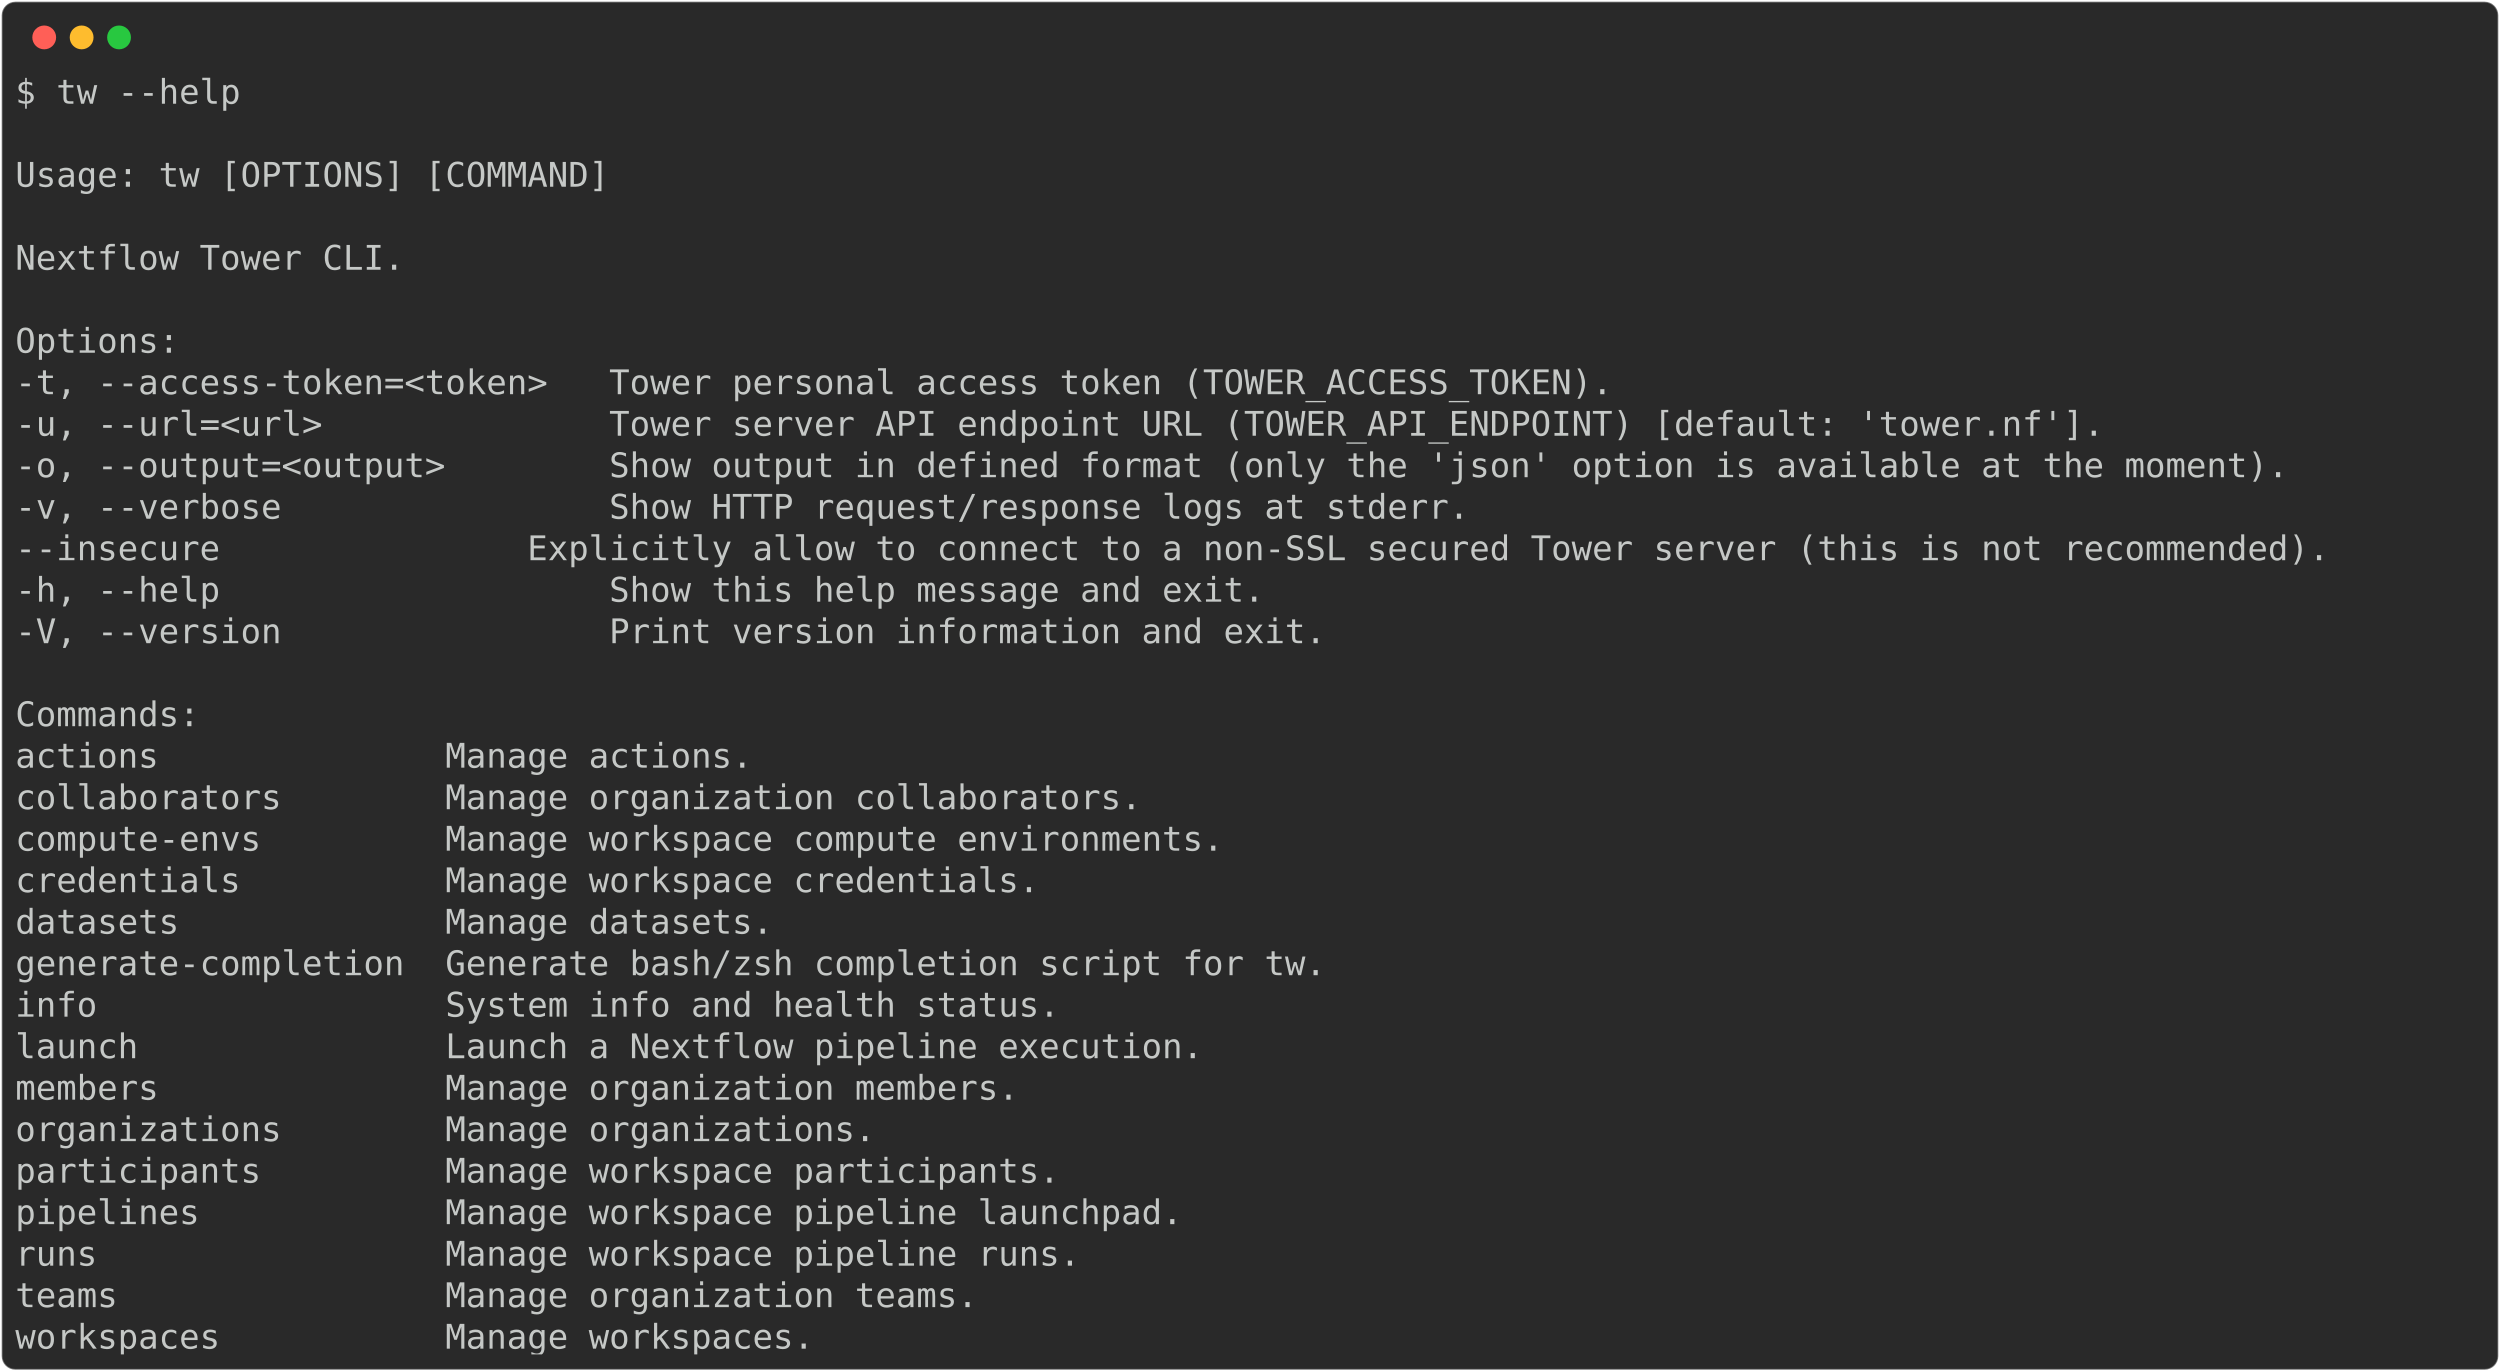
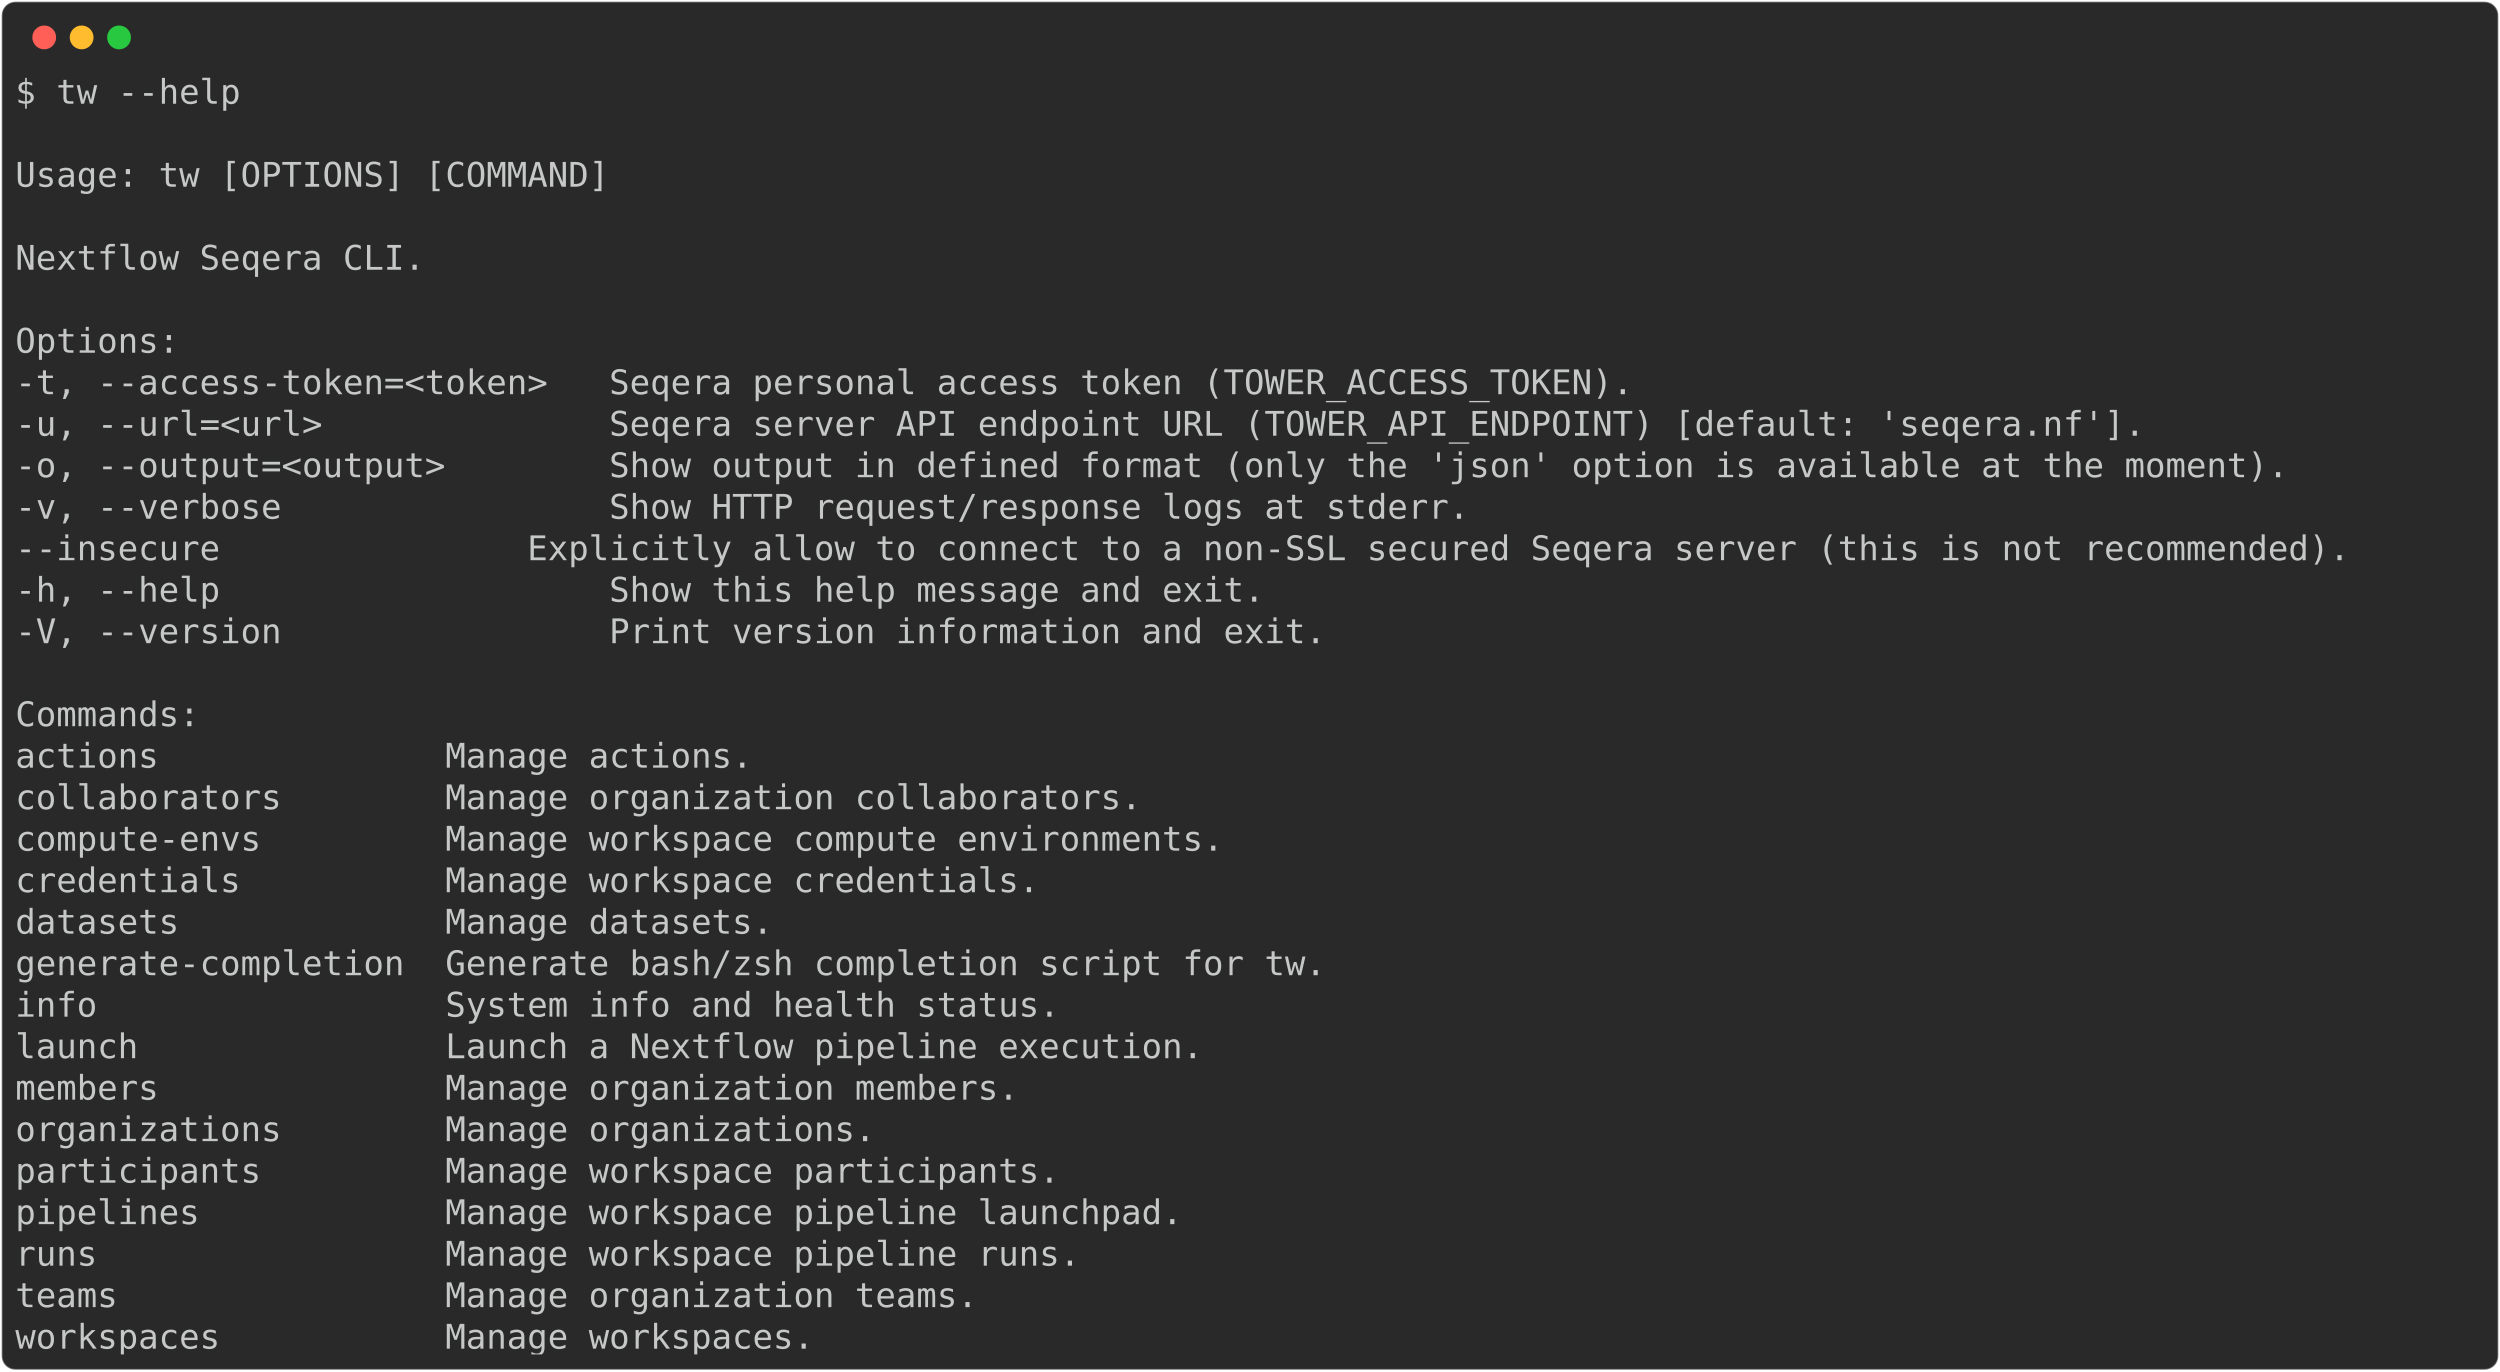
<svg xmlns="http://www.w3.org/2000/svg" class="rich-terminal" viewBox="0 0 1470 806.4">
  <style>

    @font-face {
        font-family: "Fira Code";
        src: local("FiraCode-Regular"),
                url("https://cdnjs.cloudflare.com/ajax/libs/firacode/6.2.0/woff2/FiraCode-Regular.woff2") format("woff2"),
                url("https://cdnjs.cloudflare.com/ajax/libs/firacode/6.2.0/woff/FiraCode-Regular.woff") format("woff");
        font-style: normal;
        font-weight: 400;
    }
    @font-face {
        font-family: "Fira Code";
        src: local("FiraCode-Bold"),
                url("https://cdnjs.cloudflare.com/ajax/libs/firacode/6.2.0/woff2/FiraCode-Bold.woff2") format("woff2"),
                url("https://cdnjs.cloudflare.com/ajax/libs/firacode/6.2.0/woff/FiraCode-Bold.woff") format("woff");
        font-style: bold;
        font-weight: 700;
    }

    .terminal-3228745763-matrix {
        font-family: Fira Code, monospace;
        font-size: 20px;
        line-height: 24.4px;
        font-variant-east-asian: full-width;
    }

    .terminal-3228745763-title {
        font-size: 18px;
        font-weight: bold;
        font-family: arial;
    }

    .terminal-3228745763-r1 { fill: #c5c8c6 }
    </style>
  <defs>
    <clipPath id="terminal-3228745763-clip-terminal">
      <rect x="0" y="0" width="1450.8" height="755.4" />
    </clipPath>
    <clipPath id="terminal-3228745763-line-0">
      <rect x="0" y="1.5" width="1451.8" height="24.65" />
    </clipPath>
    <clipPath id="terminal-3228745763-line-1">
      <rect x="0" y="25.9" width="1451.8" height="24.65" />
    </clipPath>
    <clipPath id="terminal-3228745763-line-2">
      <rect x="0" y="50.3" width="1451.8" height="24.65" />
    </clipPath>
    <clipPath id="terminal-3228745763-line-3">
      <rect x="0" y="74.7" width="1451.8" height="24.65" />
    </clipPath>
    <clipPath id="terminal-3228745763-line-4">
      <rect x="0" y="99.1" width="1451.8" height="24.65" />
    </clipPath>
    <clipPath id="terminal-3228745763-line-5">
      <rect x="0" y="123.5" width="1451.8" height="24.65" />
    </clipPath>
    <clipPath id="terminal-3228745763-line-6">
      <rect x="0" y="147.9" width="1451.8" height="24.65" />
    </clipPath>
    <clipPath id="terminal-3228745763-line-7">
      <rect x="0" y="172.3" width="1451.8" height="24.65" />
    </clipPath>
    <clipPath id="terminal-3228745763-line-8">
      <rect x="0" y="196.7" width="1451.8" height="24.65" />
    </clipPath>
    <clipPath id="terminal-3228745763-line-9">
      <rect x="0" y="221.1" width="1451.8" height="24.65" />
    </clipPath>
    <clipPath id="terminal-3228745763-line-10">
      <rect x="0" y="245.5" width="1451.8" height="24.65" />
    </clipPath>
    <clipPath id="terminal-3228745763-line-11">
      <rect x="0" y="269.9" width="1451.8" height="24.65" />
    </clipPath>
    <clipPath id="terminal-3228745763-line-12">
      <rect x="0" y="294.3" width="1451.8" height="24.65" />
    </clipPath>
    <clipPath id="terminal-3228745763-line-13">
      <rect x="0" y="318.7" width="1451.8" height="24.65" />
    </clipPath>
    <clipPath id="terminal-3228745763-line-14">
      <rect x="0" y="343.1" width="1451.8" height="24.65" />
    </clipPath>
    <clipPath id="terminal-3228745763-line-15">
      <rect x="0" y="367.5" width="1451.8" height="24.65" />
    </clipPath>
    <clipPath id="terminal-3228745763-line-16">
      <rect x="0" y="391.9" width="1451.8" height="24.65" />
    </clipPath>
    <clipPath id="terminal-3228745763-line-17">
      <rect x="0" y="416.3" width="1451.8" height="24.65" />
    </clipPath>
    <clipPath id="terminal-3228745763-line-18">
      <rect x="0" y="440.7" width="1451.8" height="24.65" />
    </clipPath>
    <clipPath id="terminal-3228745763-line-19">
      <rect x="0" y="465.1" width="1451.8" height="24.65" />
    </clipPath>
    <clipPath id="terminal-3228745763-line-20">
      <rect x="0" y="489.5" width="1451.8" height="24.65" />
    </clipPath>
    <clipPath id="terminal-3228745763-line-21">
      <rect x="0" y="513.9" width="1451.8" height="24.65" />
    </clipPath>
    <clipPath id="terminal-3228745763-line-22">
      <rect x="0" y="538.3" width="1451.8" height="24.65" />
    </clipPath>
    <clipPath id="terminal-3228745763-line-23">
      <rect x="0" y="562.7" width="1451.8" height="24.65" />
    </clipPath>
    <clipPath id="terminal-3228745763-line-24">
      <rect x="0" y="587.1" width="1451.8" height="24.65" />
    </clipPath>
    <clipPath id="terminal-3228745763-line-25">
      <rect x="0" y="611.5" width="1451.8" height="24.65" />
    </clipPath>
    <clipPath id="terminal-3228745763-line-26">
      <rect x="0" y="635.9" width="1451.8" height="24.65" />
    </clipPath>
    <clipPath id="terminal-3228745763-line-27">
      <rect x="0" y="660.3" width="1451.8" height="24.65" />
    </clipPath>
    <clipPath id="terminal-3228745763-line-28">
      <rect x="0" y="684.7" width="1451.8" height="24.65" />
    </clipPath>
    <clipPath id="terminal-3228745763-line-29">
      <rect x="0" y="709.1" width="1451.8" height="24.65" />
    </clipPath>
  </defs>
  <rect fill="#292929" stroke="rgba(255,255,255,0.35)" stroke-width="1" x="1" y="1" width="1468" height="804.4" rx="8" />
  <g transform="translate(26,22)">
    <circle cx="0" cy="0" r="7" fill="#ff5f57" />
    <circle cx="22" cy="0" r="7" fill="#febc2e" />
    <circle cx="44" cy="0" r="7" fill="#28c840" />
  </g>
  <g transform="translate(9, 41)" clip-path="url(#terminal-3228745763-clip-terminal)">
    <g class="terminal-3228745763-matrix">
      <text class="terminal-3228745763-r1" x="0" y="20" textLength="134.2" clip-path="url(#terminal-3228745763-line-0)">$ tw --help</text>
      <text class="terminal-3228745763-r1" x="1451.8" y="20" textLength="12.2" clip-path="url(#terminal-3228745763-line-0)">
</text>
      <text class="terminal-3228745763-r1" x="1451.8" y="44.4" textLength="12.2" clip-path="url(#terminal-3228745763-line-1)">
</text>
      <text class="terminal-3228745763-r1" x="0" y="68.8" textLength="353.8" clip-path="url(#terminal-3228745763-line-2)">Usage: tw [OPTIONS] [COMMAND]</text>
      <text class="terminal-3228745763-r1" x="1451.8" y="68.8" textLength="12.2" clip-path="url(#terminal-3228745763-line-2)">
</text>
      <text class="terminal-3228745763-r1" x="1451.8" y="93.2" textLength="12.2" clip-path="url(#terminal-3228745763-line-3)">
</text>
-       <text class="terminal-3228745763-r1" x="0" y="117.6" textLength="231.8" clip-path="url(#terminal-3228745763-line-4)">Nextflow Tower CLI.</text>
+       <text class="terminal-3228745763-r1" x="0" y="117.6" textLength="231.8" clip-path="url(#terminal-3228745763-line-4)">Nextflow Seqera CLI.</text>
      <text class="terminal-3228745763-r1" x="1451.8" y="117.6" textLength="12.2" clip-path="url(#terminal-3228745763-line-4)">
</text>
      <text class="terminal-3228745763-r1" x="1451.8" y="142" textLength="12.2" clip-path="url(#terminal-3228745763-line-5)">
</text>
      <text class="terminal-3228745763-r1" x="0" y="166.4" textLength="97.6" clip-path="url(#terminal-3228745763-line-6)">Options:</text>
      <text class="terminal-3228745763-r1" x="1451.8" y="166.4" textLength="12.2" clip-path="url(#terminal-3228745763-line-6)">
</text>
-       <text class="terminal-3228745763-r1" x="0" y="190.8" textLength="976" clip-path="url(#terminal-3228745763-line-7)">  -t, --access-token=&lt;token&gt;   Tower personal access token (TOWER_ACCESS_TOKEN).</text>
+       <text class="terminal-3228745763-r1" x="0" y="190.8" textLength="976" clip-path="url(#terminal-3228745763-line-7)">  -t, --access-token=&lt;token&gt;   Seqera personal access token (TOWER_ACCESS_TOKEN).</text>
      <text class="terminal-3228745763-r1" x="1451.8" y="190.8" textLength="12.2" clip-path="url(#terminal-3228745763-line-7)">
</text>
-       <text class="terminal-3228745763-r1" x="0" y="215.2" textLength="1268.8" clip-path="url(#terminal-3228745763-line-8)">  -u, --url=&lt;url&gt;              Tower server API endpoint URL (TOWER_API_ENDPOINT) [default: 'tower.nf'].</text>
+       <text class="terminal-3228745763-r1" x="0" y="215.2" textLength="1268.8" clip-path="url(#terminal-3228745763-line-8)">  -u, --url=&lt;url&gt;              Seqera server API endpoint URL (TOWER_API_ENDPOINT) [default: 'seqera.nf'].</text>
      <text class="terminal-3228745763-r1" x="1451.8" y="215.2" textLength="12.2" clip-path="url(#terminal-3228745763-line-8)">
</text>
      <text class="terminal-3228745763-r1" x="0" y="239.6" textLength="1378.6" clip-path="url(#terminal-3228745763-line-9)">  -o, --output=&lt;output&gt;        Show output in defined format (only the 'json' option is available at the moment).</text>
      <text class="terminal-3228745763-r1" x="1451.8" y="239.6" textLength="12.2" clip-path="url(#terminal-3228745763-line-9)">
</text>
      <text class="terminal-3228745763-r1" x="0" y="264" textLength="890.6" clip-path="url(#terminal-3228745763-line-10)">  -v, --verbose                Show HTTP request/response logs at stderr.</text>
      <text class="terminal-3228745763-r1" x="1451.8" y="264" textLength="12.2" clip-path="url(#terminal-3228745763-line-10)">
</text>
-       <text class="terminal-3228745763-r1" x="0" y="288.4" textLength="1451.8" clip-path="url(#terminal-3228745763-line-11)">      --insecure               Explicitly allow to connect to a non-SSL secured Tower server (this is not recommended).</text>
+       <text class="terminal-3228745763-r1" x="0" y="288.4" textLength="1451.8" clip-path="url(#terminal-3228745763-line-11)">      --insecure               Explicitly allow to connect to a non-SSL secured Seqera server (this is not recommended).</text>
      <text class="terminal-3228745763-r1" x="1451.8" y="288.4" textLength="12.2" clip-path="url(#terminal-3228745763-line-11)">
</text>
      <text class="terminal-3228745763-r1" x="0" y="312.8" textLength="768.6" clip-path="url(#terminal-3228745763-line-12)">  -h, --help                   Show this help message and exit.</text>
      <text class="terminal-3228745763-r1" x="1451.8" y="312.8" textLength="12.2" clip-path="url(#terminal-3228745763-line-12)">
</text>
      <text class="terminal-3228745763-r1" x="0" y="337.2" textLength="805.2" clip-path="url(#terminal-3228745763-line-13)">  -V, --version                Print version information and exit.</text>
      <text class="terminal-3228745763-r1" x="1451.8" y="337.2" textLength="12.2" clip-path="url(#terminal-3228745763-line-13)">
</text>
      <text class="terminal-3228745763-r1" x="1451.8" y="361.6" textLength="12.2" clip-path="url(#terminal-3228745763-line-14)">
</text>
      <text class="terminal-3228745763-r1" x="0" y="386" textLength="109.8" clip-path="url(#terminal-3228745763-line-15)">Commands:</text>
      <text class="terminal-3228745763-r1" x="1451.8" y="386" textLength="12.2" clip-path="url(#terminal-3228745763-line-15)">
</text>
      <text class="terminal-3228745763-r1" x="0" y="410.4" textLength="463.6" clip-path="url(#terminal-3228745763-line-16)">  actions              Manage actions.</text>
      <text class="terminal-3228745763-r1" x="1451.8" y="410.4" textLength="12.2" clip-path="url(#terminal-3228745763-line-16)">
</text>
      <text class="terminal-3228745763-r1" x="0" y="434.8" textLength="695.4" clip-path="url(#terminal-3228745763-line-17)">  collaborators        Manage organization collaborators.</text>
      <text class="terminal-3228745763-r1" x="1451.8" y="434.8" textLength="12.2" clip-path="url(#terminal-3228745763-line-17)">
</text>
      <text class="terminal-3228745763-r1" x="0" y="459.2" textLength="744.2" clip-path="url(#terminal-3228745763-line-18)">  compute-envs         Manage workspace compute environments.</text>
      <text class="terminal-3228745763-r1" x="1451.8" y="459.2" textLength="12.2" clip-path="url(#terminal-3228745763-line-18)">
</text>
      <text class="terminal-3228745763-r1" x="0" y="483.6" textLength="634.4" clip-path="url(#terminal-3228745763-line-19)">  credentials          Manage workspace credentials.</text>
      <text class="terminal-3228745763-r1" x="1451.8" y="483.6" textLength="12.2" clip-path="url(#terminal-3228745763-line-19)">
</text>
      <text class="terminal-3228745763-r1" x="0" y="508" textLength="475.8" clip-path="url(#terminal-3228745763-line-20)">  datasets             Manage datasets.</text>
      <text class="terminal-3228745763-r1" x="1451.8" y="508" textLength="12.2" clip-path="url(#terminal-3228745763-line-20)">
</text>
      <text class="terminal-3228745763-r1" x="0" y="532.4" textLength="805.2" clip-path="url(#terminal-3228745763-line-21)">  generate-completion  Generate bash/zsh completion script for tw.</text>
      <text class="terminal-3228745763-r1" x="1451.8" y="532.4" textLength="12.2" clip-path="url(#terminal-3228745763-line-21)">
</text>
      <text class="terminal-3228745763-r1" x="0" y="556.8" textLength="646.6" clip-path="url(#terminal-3228745763-line-22)">  info                 System info and health status.</text>
      <text class="terminal-3228745763-r1" x="1451.8" y="556.8" textLength="12.2" clip-path="url(#terminal-3228745763-line-22)">
</text>
      <text class="terminal-3228745763-r1" x="0" y="581.2" textLength="732" clip-path="url(#terminal-3228745763-line-23)">  launch               Launch a Nextflow pipeline execution.</text>
      <text class="terminal-3228745763-r1" x="1451.8" y="581.2" textLength="12.2" clip-path="url(#terminal-3228745763-line-23)">
</text>
      <text class="terminal-3228745763-r1" x="0" y="605.6" textLength="622.2" clip-path="url(#terminal-3228745763-line-24)">  members              Manage organization members.</text>
      <text class="terminal-3228745763-r1" x="1451.8" y="605.6" textLength="12.2" clip-path="url(#terminal-3228745763-line-24)">
</text>
      <text class="terminal-3228745763-r1" x="0" y="630" textLength="536.8" clip-path="url(#terminal-3228745763-line-25)">  organizations        Manage organizations.</text>
      <text class="terminal-3228745763-r1" x="1451.8" y="630" textLength="12.2" clip-path="url(#terminal-3228745763-line-25)">
</text>
      <text class="terminal-3228745763-r1" x="0" y="654.4" textLength="646.6" clip-path="url(#terminal-3228745763-line-26)">  participants         Manage workspace participants.</text>
      <text class="terminal-3228745763-r1" x="1451.8" y="654.4" textLength="12.2" clip-path="url(#terminal-3228745763-line-26)">
</text>
      <text class="terminal-3228745763-r1" x="0" y="678.8" textLength="719.8" clip-path="url(#terminal-3228745763-line-27)">  pipelines            Manage workspace pipeline launchpad.</text>
      <text class="terminal-3228745763-r1" x="1451.8" y="678.8" textLength="12.2" clip-path="url(#terminal-3228745763-line-27)">
</text>
      <text class="terminal-3228745763-r1" x="0" y="703.2" textLength="658.8" clip-path="url(#terminal-3228745763-line-28)">  runs                 Manage workspace pipeline runs.</text>
      <text class="terminal-3228745763-r1" x="1451.8" y="703.2" textLength="12.2" clip-path="url(#terminal-3228745763-line-28)">
</text>
      <text class="terminal-3228745763-r1" x="0" y="727.6" textLength="597.8" clip-path="url(#terminal-3228745763-line-29)">  teams                Manage organization teams.</text>
      <text class="terminal-3228745763-r1" x="1451.8" y="727.6" textLength="12.2" clip-path="url(#terminal-3228745763-line-29)">
</text>
      <text class="terminal-3228745763-r1" x="0" y="752" textLength="500.2" clip-path="url(#terminal-3228745763-line-30)">  workspaces           Manage workspaces.</text>
      <text class="terminal-3228745763-r1" x="1451.8" y="752" textLength="12.2" clip-path="url(#terminal-3228745763-line-30)">
</text>
    </g>
  </g>
</svg>
